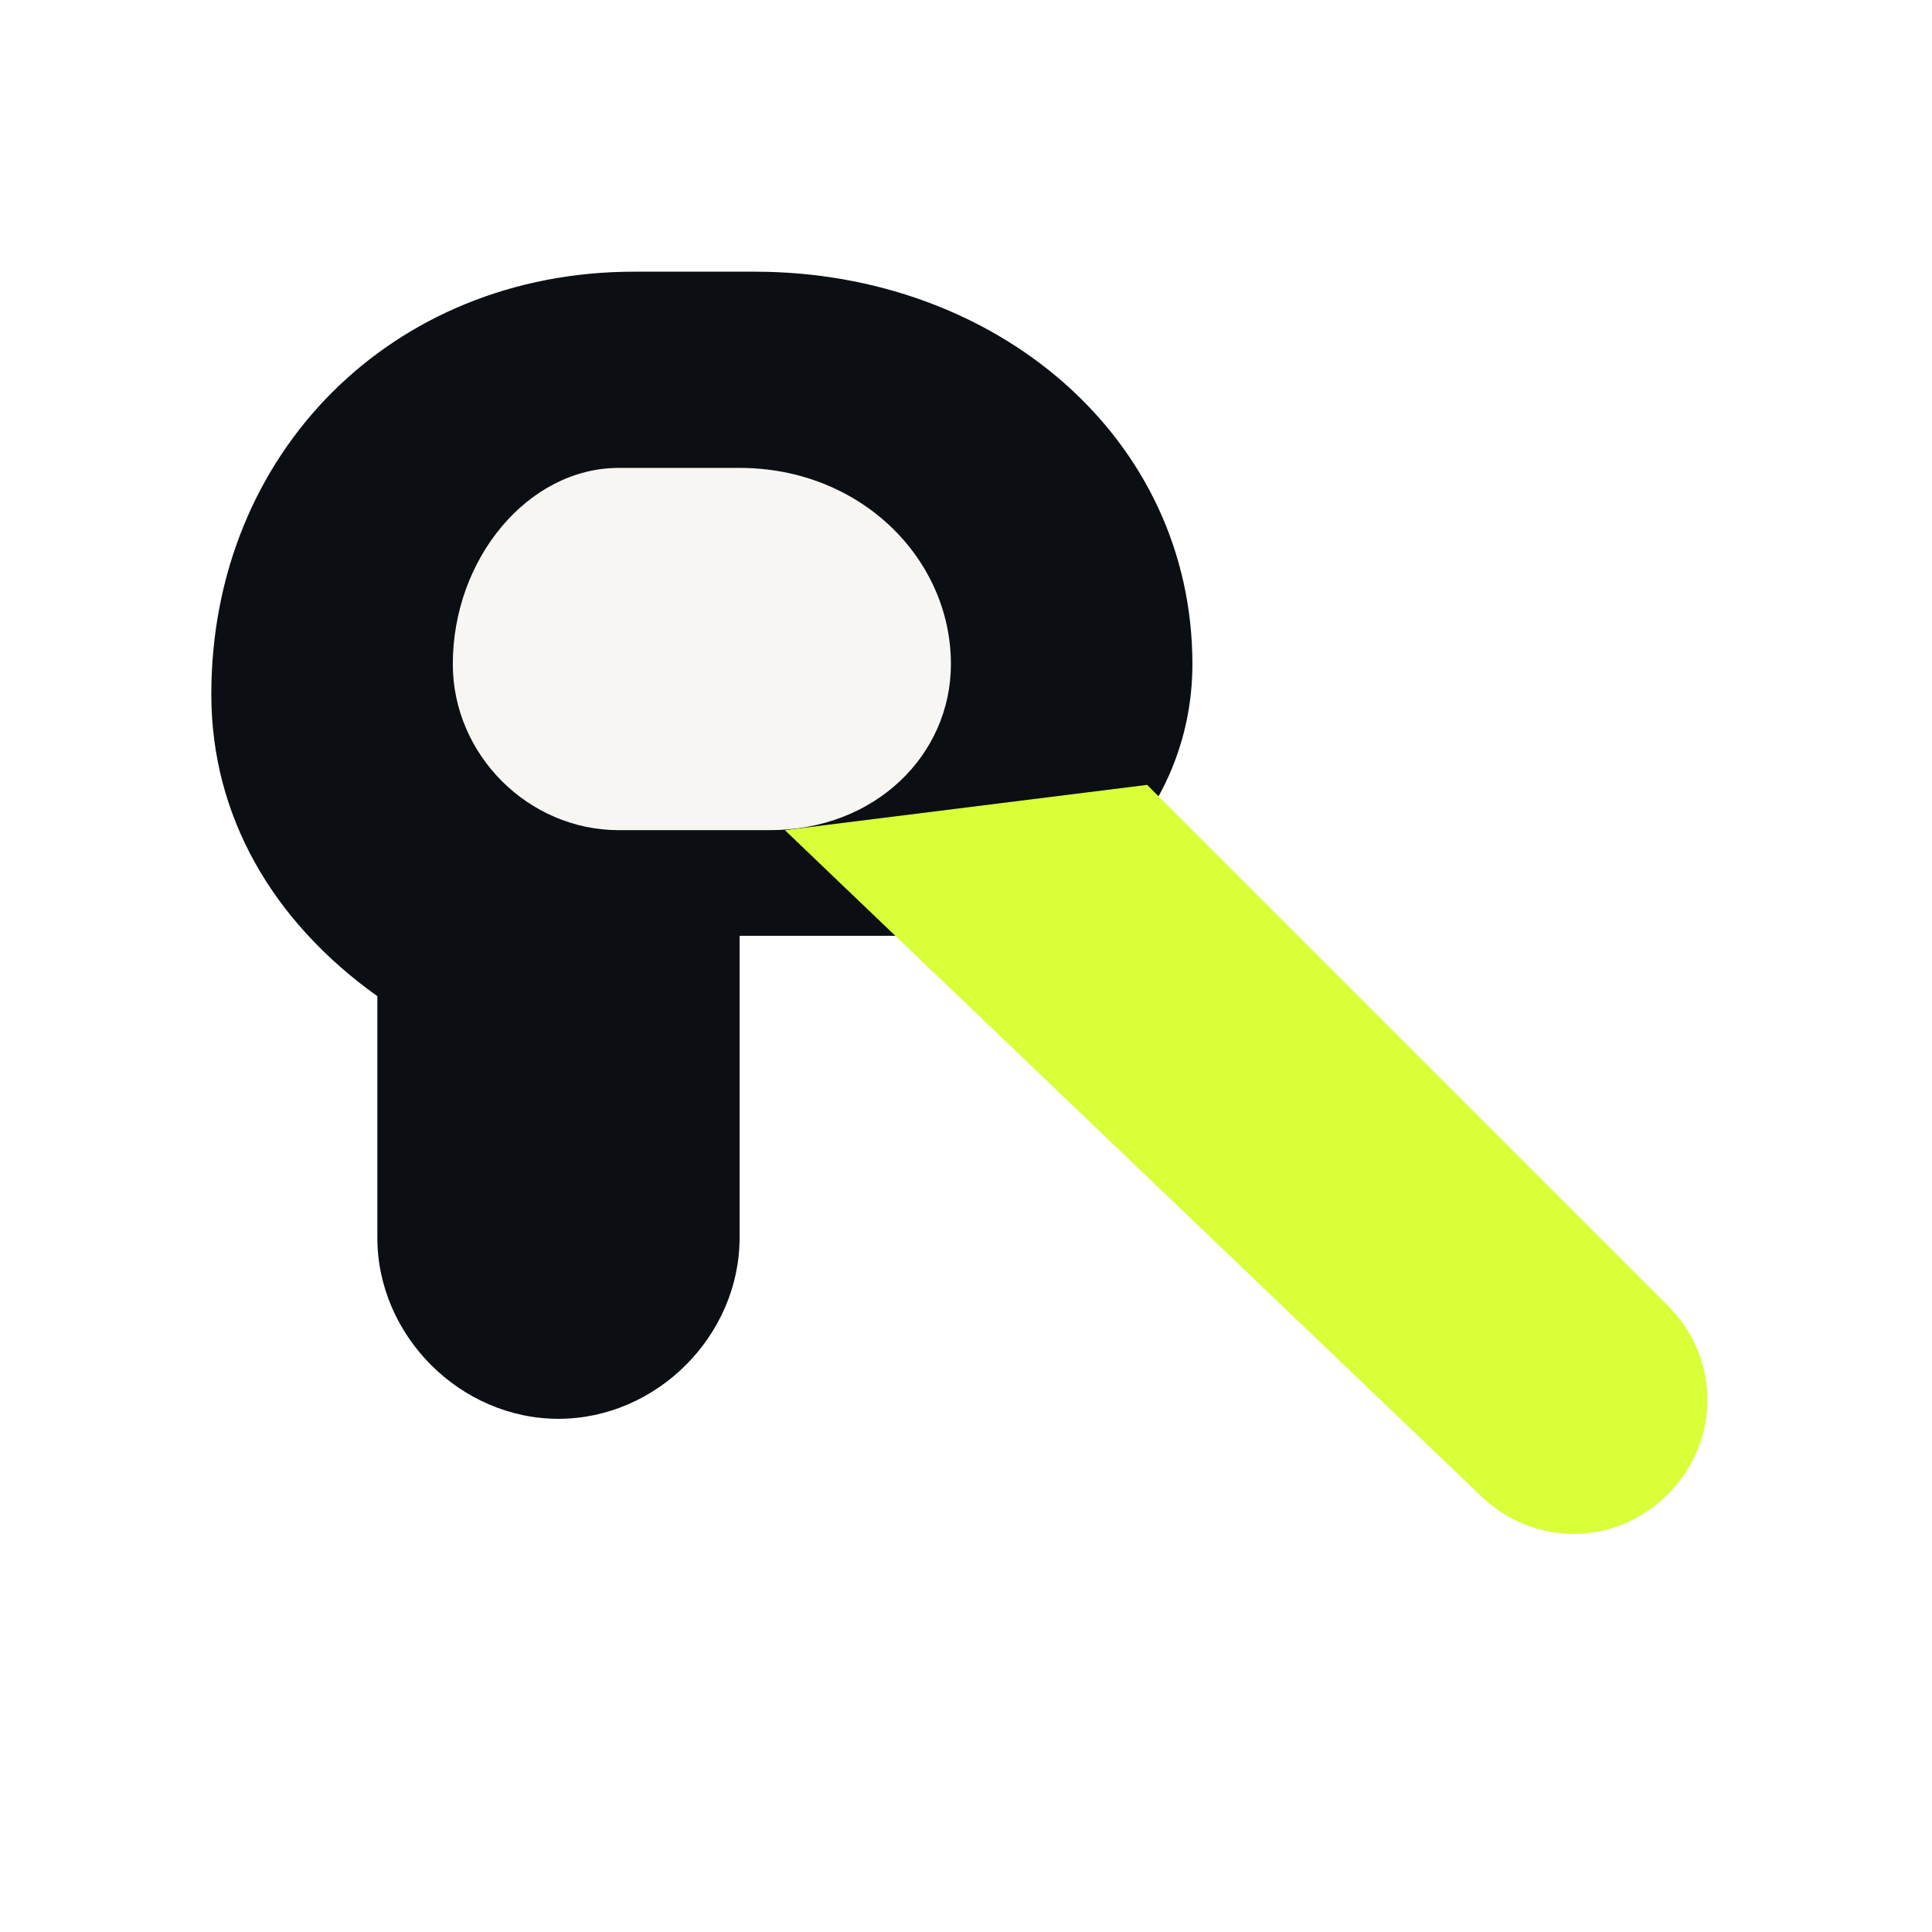
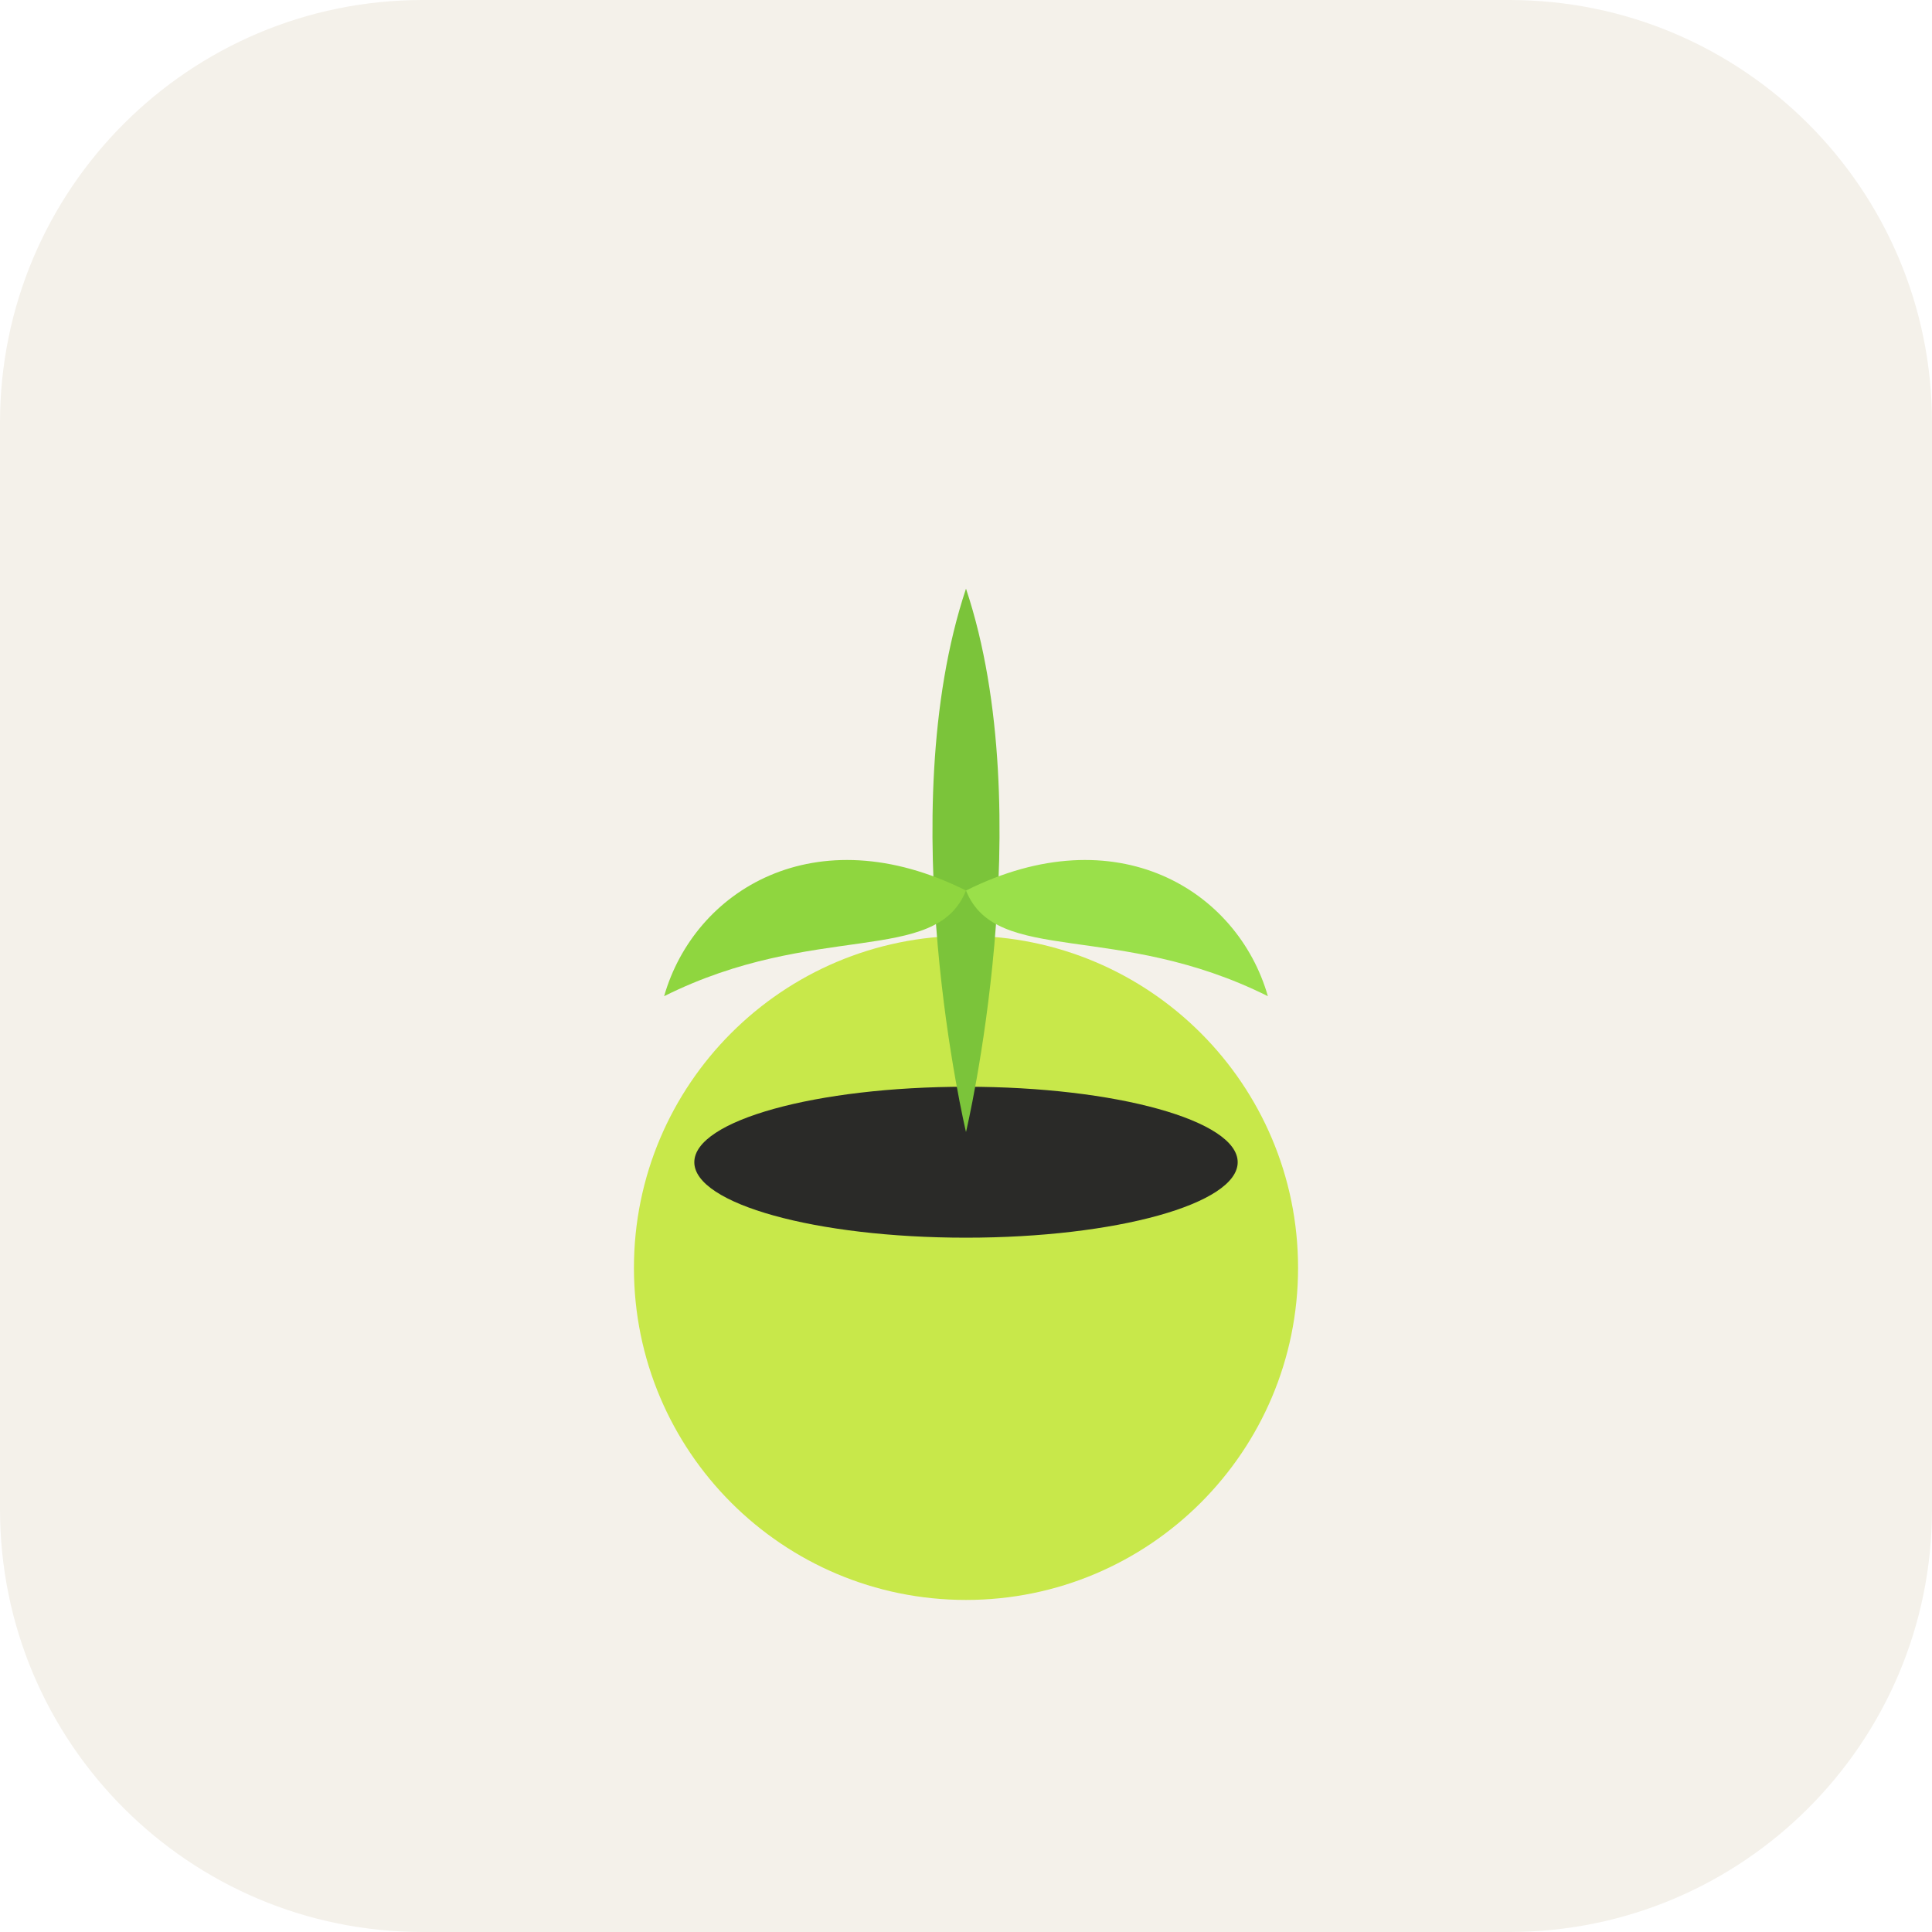
<svg xmlns="http://www.w3.org/2000/svg" width="256" height="256" viewBox="0 0 256 256" fill="none">
-   <path d="M84 36C52 36 28 60 28 92C28 108 36 122 50 132V164C50 177 61 188 74 188C87 188 98 177 98 164V124H122C142 124 158 108 158 88C158 58 132 36 100 36H84Z" fill="#0B0F14" />
-   <path d="M104 110L196 198C203 205 214 205 221 198C228 191 228 180 221 173L152 104L104 110Z" fill="#D9FF38" />
-   <path d="M82 62H98C114 62 126 74 126 88C126 100 116 110 102 110H82C70 110 60 100 60 88C60 74 70 62 82 62Z" fill="#F7F6F3" />
+   <rect width="256" height="256" rx="56" fill="#F4F1EA" />
+   <circle cx="128" cy="168" r="44" fill="#C8E84A" />
+   <ellipse cx="128" cy="154" rx="36" ry="10" fill="#2A2A28" />
+   <path d="M128 150C128 150 118 108 128 78C138 108 128 150 128 150Z" fill="#7BC43A" />
+   <path d="M128 118C108 108 92 118 88 132C108 122 124 128 128 118Z" fill="#8FD63F" />
+   <path d="M128 118C148 108 164 118 168 132C148 122 132 128 128 118Z" fill="#9AE04A" />
</svg>
